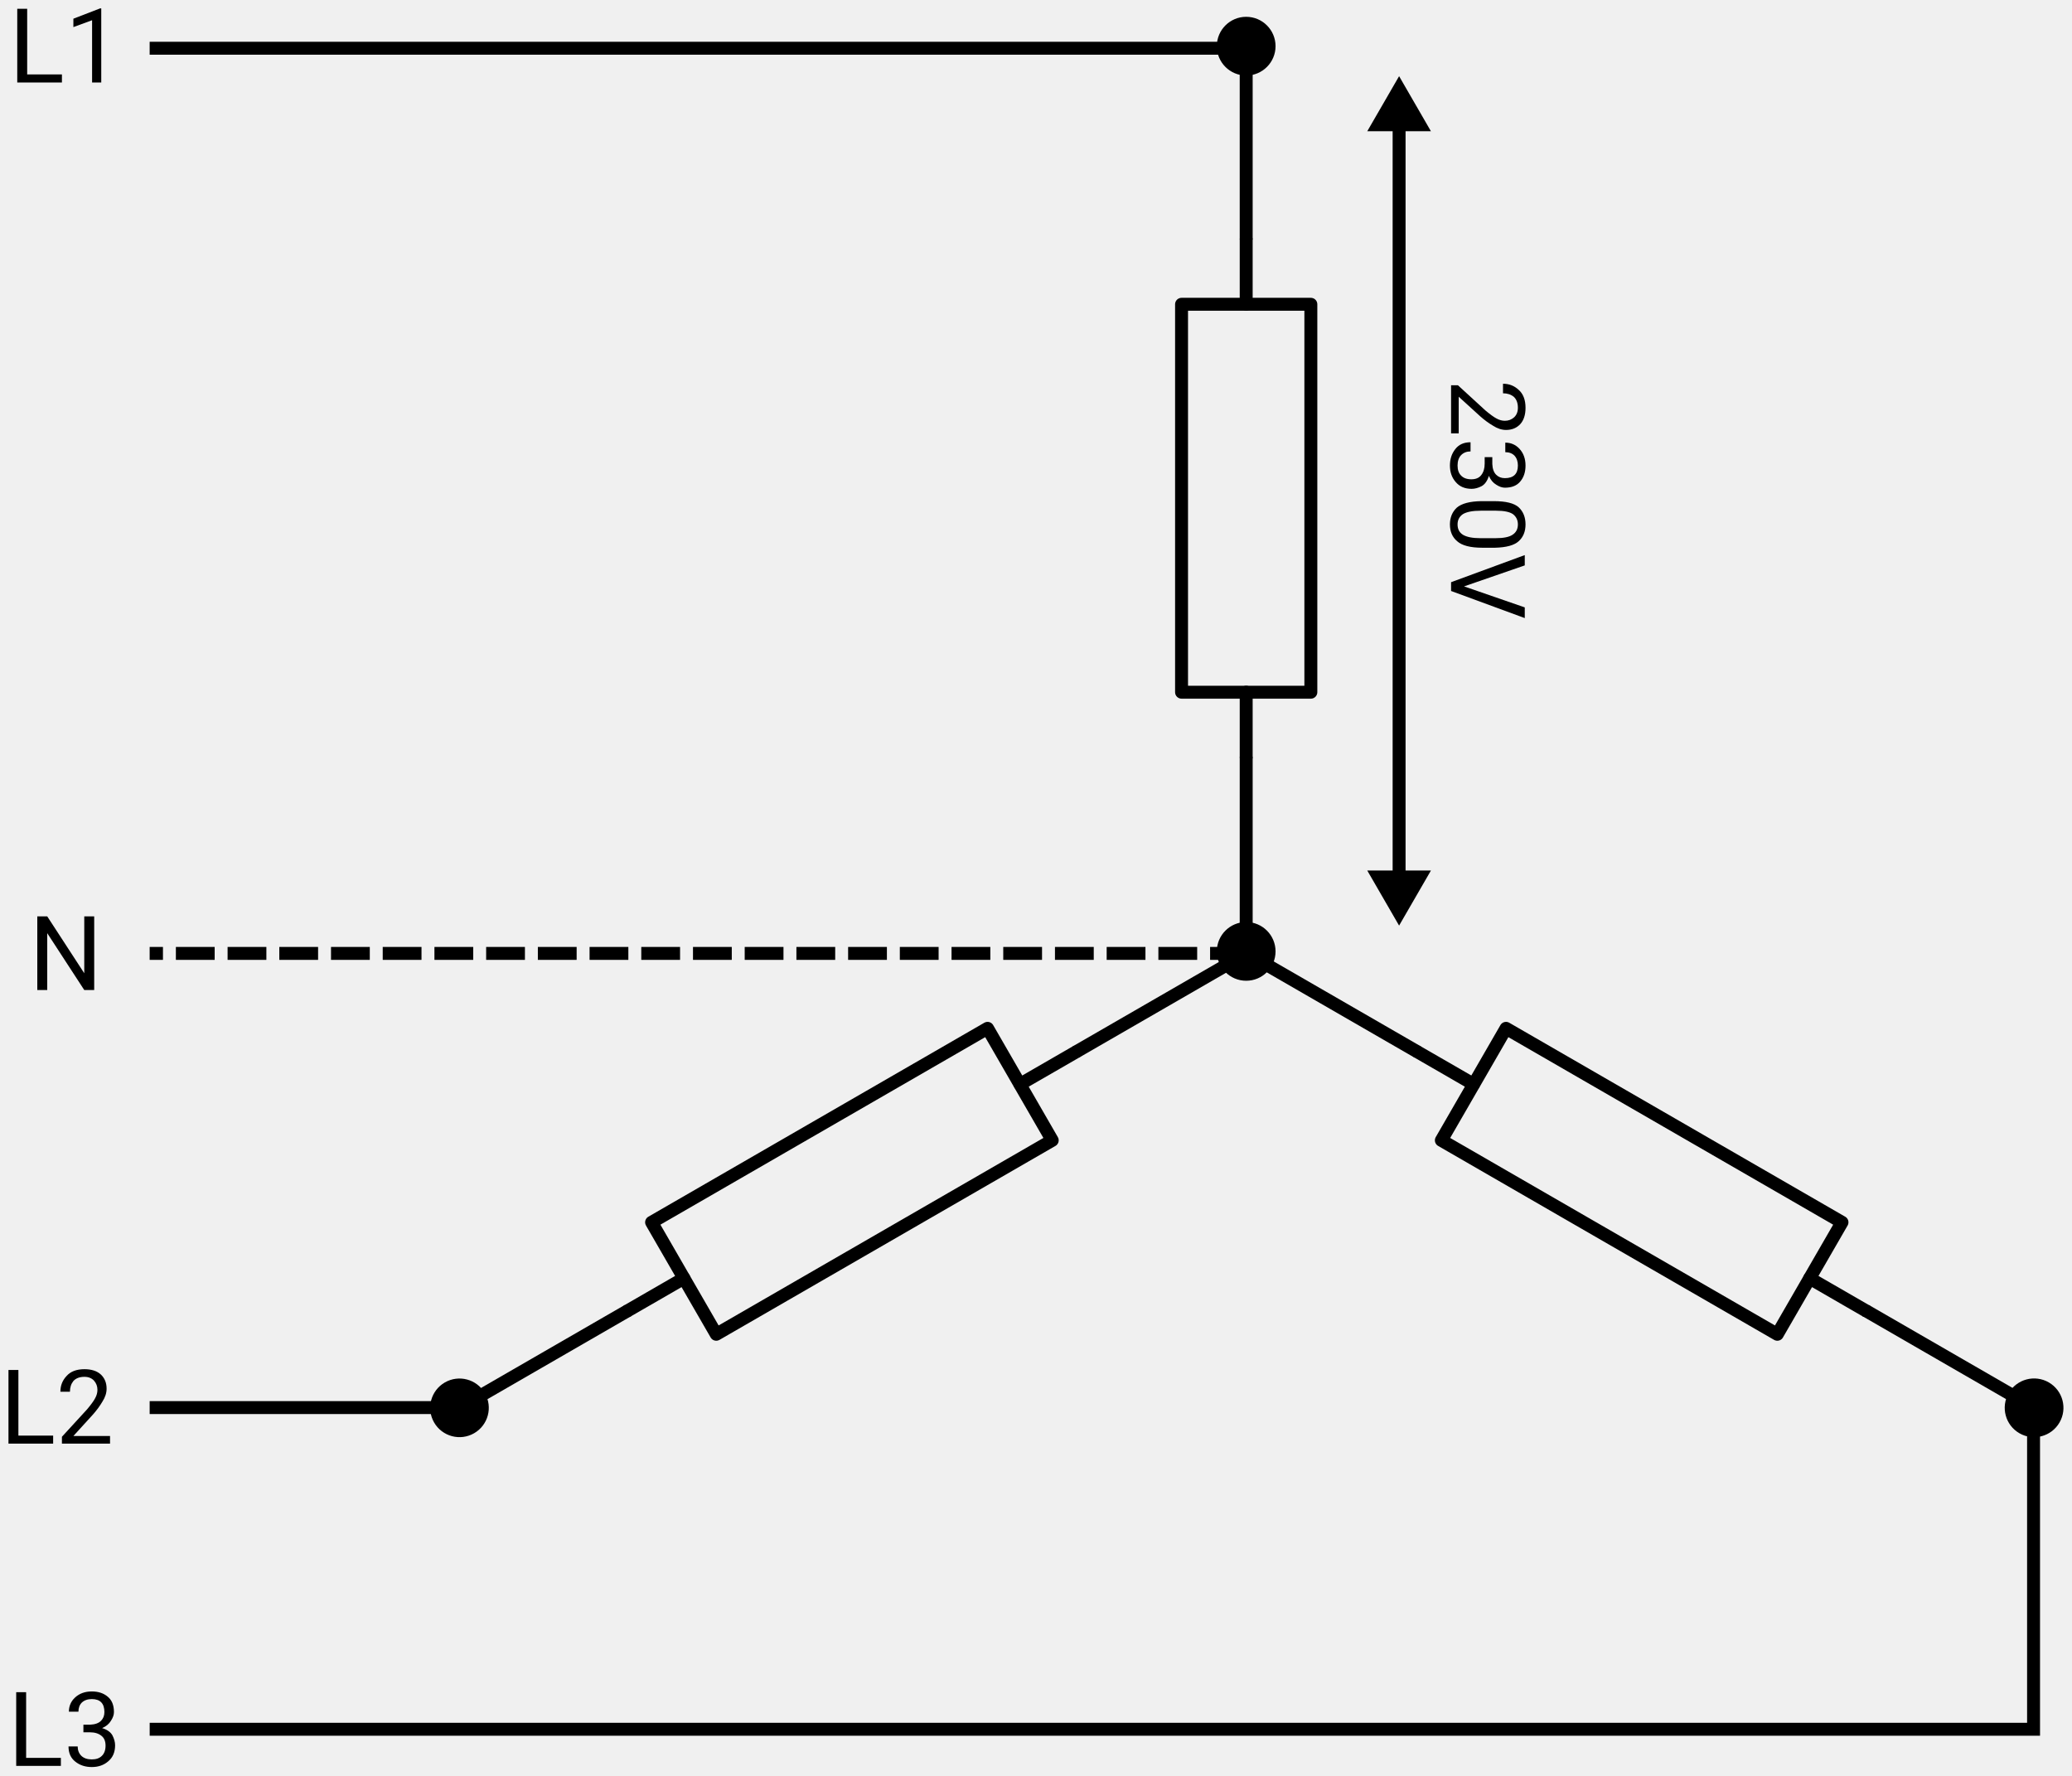
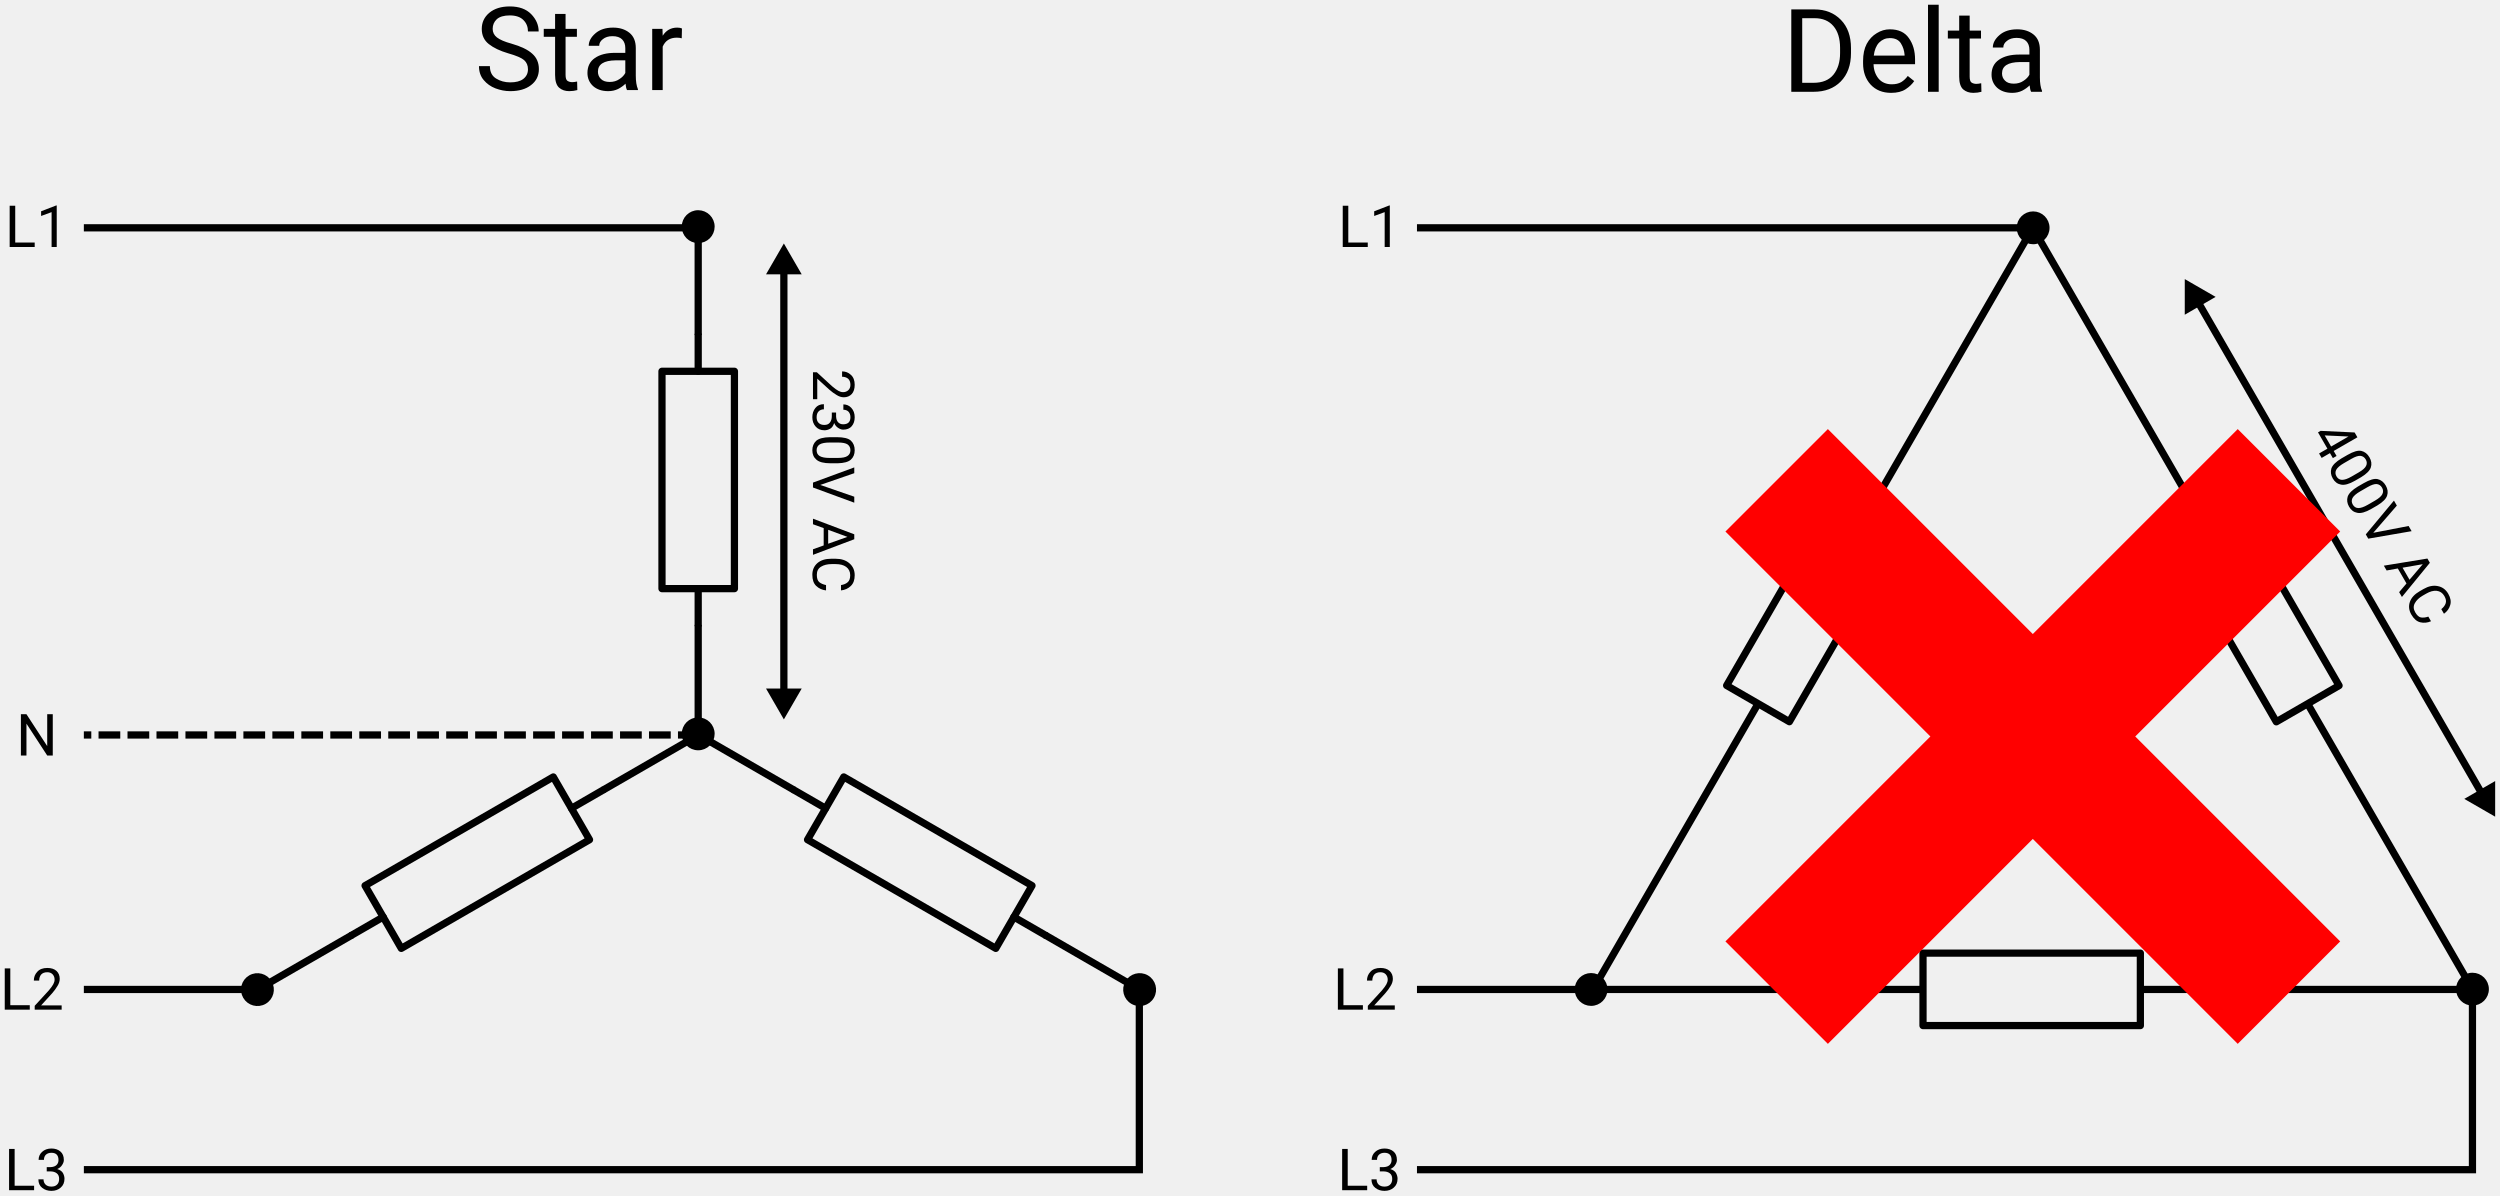
- <svg xmlns="http://www.w3.org/2000/svg" width="320.452" height="274.632" viewBox="0 0 84.786 72.663">
+ <svg xmlns="http://www.w3.org/2000/svg" width="690.111" height="330.056" viewBox="0 0 182.592 87.327">
  <defs>
    <marker id="a" refX="0" refY="0" orient="auto" overflow="visible">
      <path d="M1.96 0a2 2 0 11-4.001-.001A2 2 0 011.96 0z" fill-rule="evenodd" stroke="#000" stroke-width=".4pt" />
    </marker>
    <marker id="b" refX="0" refY="0" orient="auto" overflow="visible">
      <path d="M1.96 0a2 2 0 11-4.001-.001A2 2 0 011.96 0z" fill-rule="evenodd" stroke="#000" stroke-width=".4pt" />
    </marker>
    <marker id="c" refX="0" refY="0" orient="auto" overflow="visible">
      <path d="M1.96 0a2 2 0 11-4.001-.001A2 2 0 011.96 0z" fill-rule="evenodd" stroke="#000" stroke-width=".4pt" />
    </marker>
    <marker id="d" refX="0" refY="0" orient="auto" overflow="visible">
      <path d="M1.96 0a2 2 0 11-4.001-.001A2 2 0 011.96 0z" fill-rule="evenodd" stroke="#000" stroke-width=".4pt" />
    </marker>
    <marker id="e" refX="0" refY="0" orient="auto" overflow="visible">
      <path d="M-2.308 0l3.46-2v4z" fill-rule="evenodd" stroke="#000" stroke-width=".4pt" />
    </marker>
    <marker id="f" refX="0" refY="0" orient="auto" overflow="visible">
      <path d="M2.308 0l-3.46 2v-4z" fill-rule="evenodd" stroke="#000" stroke-width=".4pt" />
    </marker>
+     <marker id="g" refX="0" refY="0" orient="auto" overflow="visible">
+       <path d="M-2.308 0l3.46-2v4z" fill-rule="evenodd" stroke="#000" stroke-width=".4pt" />
+     </marker>
+     <marker id="h" refX="0" refY="0" orient="auto" overflow="visible">
+       <path d="M2.308 0l-3.46 2v-4z" fill-rule="evenodd" stroke="#000" stroke-width=".4pt" />
+     </marker>
+     <marker id="i" refX="0" refY="0" orient="auto" overflow="visible">
+       <path d="M1.96 0a2 2 0 11-4.001-.001A2 2 0 011.96 0z" fill-rule="evenodd" stroke="#000" stroke-width=".4pt" />
+     </marker>
+     <marker id="j" refX="0" refY="0" orient="auto" overflow="visible">
+       <path d="M1.96 0a2 2 0 11-4.001-.001A2 2 0 011.96 0z" fill-rule="evenodd" stroke="#000" stroke-width=".4pt" />
+     </marker>
+     <marker id="k" refX="0" refY="0" orient="auto" overflow="visible">
+       <path d="M1.96 0a2 2 0 11-4.001-.001A2 2 0 011.96 0z" fill-rule="evenodd" stroke="#000" stroke-width=".4pt" />
+     </marker>
  </defs>
  <g stroke="#000">
    <g stroke-linecap="round" stroke-linejoin="round">
-       <path color="#000" fill="none" stroke-dashoffset="1.76" d="M75.374 50.02l-13.748-7.938-2.646 4.583 13.748 7.937z" stroke-width=".529" />
-       <path d="M60.298 44.37l-2.282-1.317M76.342 53.634l-2.291-1.323" fill="#fff" fill-rule="evenodd" stroke-width=".529" />
+       <path color="#000" fill="none" stroke-dashoffset="1.76" d="M75.374 64.684l-13.748-7.938-2.646 4.583 13.748 7.937z" stroke-width=".529" />
+       <path d="M60.298 59.035l-2.282-1.318M76.342 68.298l-2.291-1.323" fill="#fff" fill-rule="evenodd" stroke-width=".529" />
    </g>
-     <path d="M97.906 116.966h3.969" fill="none" stroke-width=".265" marker-start="url(#a)" transform="scale(-2 2) rotate(-30 -136.37 333.22)" />
-     <path d="M58.011 43.05l-6.874-3.968h0" fill="none" stroke-width=".53" />
+     <path d="M97.906 116.966h3.969" fill="none" stroke-width=".265" marker-start="url(#a)" transform="scale(-2 2) rotate(-30 -122.687 336.887)" />
+     <path d="M58.011 57.715l-6.874-3.97h0" fill="none" stroke-width=".53" />
  </g>
-   <text style="line-height:1.25;-inkscape-font-specification:Roboto" x="33.617" y="94.558" font-size="4.233" font-family="Roboto" stroke-width=".529" transform="translate(-30.927 -91.18)">
+   <text style="line-height:1.25;-inkscape-font-specification:Roboto" x="33.617" y="94.558" font-size="4.233" font-family="Roboto" stroke-width=".529" transform="translate(-30.927 -76.515)">
    <tspan x="33.617" y="94.558" style="text-align:center" text-anchor="middle">L1</tspan>
  </text>
-   <text style="line-height:1.25;-inkscape-font-specification:Roboto" x="30.931" y="150.258" font-size="4.233" font-family="Roboto" stroke-width=".529" transform="translate(-30.927 -91.18)">
+   <text style="line-height:1.25;-inkscape-font-specification:Roboto" x="30.931" y="150.258" font-size="4.233" font-family="Roboto" stroke-width=".529" transform="translate(-30.927 -76.515)">
    <tspan x="30.931" y="150.258">L2</tspan>
  </text>
  <g stroke="#000">
    <g stroke-linecap="round" stroke-linejoin="round">
-       <path color="#000" fill="none" stroke-dashoffset="1.76" d="M48.349 28.327V12.452h5.291v15.875z" stroke-width=".529" />
-       <path d="M50.994 12.447V9.812M50.994 30.973v-2.646" fill="#fff" fill-rule="evenodd" stroke-width=".529" />
+       <path color="#000" fill="none" stroke-dashoffset="1.76" d="M48.349 42.992V27.117h5.291v15.875z" stroke-width=".529" />
+       <path d="M50.994 27.111v-2.635M50.994 45.638v-2.646" fill="#fff" fill-rule="evenodd" stroke-width=".529" />
    </g>
-     <path d="M72.77 115.643h3.97" fill="none" stroke-width=".265" marker-start="url(#b)" transform="rotate(-90 2.08 182.372) scale(2)" />
-     <path d="M87.323 115.643h3.969v0" fill="none" stroke-width=".265" marker-end="url(#c)" transform="rotate(-90 2.08 182.372) scale(2)" />
+     <path d="M72.77 115.643h3.97" fill="none" stroke-width=".265" marker-start="url(#b)" transform="matrix(0 -2 2 0 -180.292 199.116)" />
+     <path d="M87.323 115.643h3.969v0" fill="none" stroke-width=".265" marker-end="url(#c)" transform="matrix(0 -2 2 0 -180.292 199.116)" />
  </g>
-   <text style="line-height:1.25;-inkscape-font-specification:Roboto" x="31.245" y="163.448" font-size="4.233" font-family="Roboto" stroke-width=".529" transform="translate(-30.927 -91.18)">
+   <text style="line-height:1.25;-inkscape-font-specification:Roboto" x="31.245" y="163.448" font-size="4.233" font-family="Roboto" stroke-width=".529" transform="translate(-30.927 -76.515)">
    <tspan x="31.245" y="163.448">L3</tspan>
  </text>
-   <text style="line-height:1.25;-inkscape-font-specification:Roboto" x="33.62" y="131.692" font-size="4.233" font-family="Roboto" stroke-width=".529" transform="translate(-30.927 -91.18)">
+   <text style="line-height:1.25;-inkscape-font-specification:Roboto" x="33.62" y="131.692" font-size="4.233" font-family="Roboto" stroke-width=".529" transform="translate(-30.927 -76.515)">
    <tspan x="33.62" y="131.692" style="text-align:center" text-anchor="middle">N</tspan>
  </text>
  <g stroke="#000" stroke-linecap="round" stroke-linejoin="round">
-     <path color="#000" fill="none" stroke-dashoffset="1.76" d="M26.663 50.02l13.748-7.938 2.646 4.583-13.748 7.937z" stroke-width=".529" />
-     <path d="M41.739 44.37l2.282-1.317M25.694 53.634l2.292-1.323" fill="#fff" fill-rule="evenodd" stroke-width=".529" />
+     <path color="#000" fill="none" stroke-dashoffset="1.76" d="M26.663 64.684l13.748-7.938 2.646 4.583-13.748 7.937z" stroke-width=".529" />
+     <path d="M41.739 59.035l2.282-1.318M25.694 68.298l2.292-1.323" fill="#fff" fill-rule="evenodd" stroke-width=".529" />
  </g>
-   <path d="M49.748 148.782l6.874-3.969" fill="none" stroke="#000" stroke-width=".529" marker-start="url(#d)" transform="translate(-30.927 -91.18)" />
-   <path d="M44.025 43.05l6.874-3.968h0" fill="none" stroke="#000" stroke-width=".529" />
-   <text style="line-height:1.25;-inkscape-font-specification:Roboto;text-align:center" x="106.695" y="-90.305" transform="rotate(90 30.126 -61.053)" font-size="4.233" font-family="Roboto" text-anchor="middle" stroke-width=".529">
-     <tspan x="106.695" y="-90.305" style="text-align:start" text-anchor="start">230V</tspan>
+   <path d="M49.748 148.782l6.874-3.969" fill="none" stroke="#000" stroke-width=".529" marker-start="url(#d)" transform="translate(-30.927 -76.515)" />
+   <path d="M44.025 57.715l6.874-3.97h0" fill="none" stroke="#000" stroke-width=".529" />
+   <text style="line-height:1.25;-inkscape-font-specification:Roboto;text-align:center" x="103.454" y="-90.305" transform="rotate(90 22.794 -53.721)" font-size="4.233" font-family="Roboto" text-anchor="middle" stroke-width=".529">
+     <tspan x="103.454" y="-90.305" style="text-align:start" text-anchor="start">230V AC</tspan>
  </text>
-   <path d="M88.178 95.8v31.755" fill="none" stroke="#000" stroke-width=".529" marker-start="url(#e)" marker-end="url(#f)" transform="translate(-30.927 -91.18)" />
-   <path d="M51.104 1.974H6.124" fill="none" stroke="#000" stroke-width=".529" />
-   <path d="M51.104 39.016H6.124" fill="none" stroke="#000" stroke-width=".529" stroke-dasharray="1.587,.529" />
-   <path d="M18.82 57.602H6.124M83.213 57.602v13.164H6.125" fill="none" stroke="#000" stroke-width=".529" />
+   <path d="M88.178 95.8v31.755" fill="none" stroke="#000" stroke-width=".529" marker-start="url(#e)" marker-end="url(#f)" transform="translate(-30.927 -76.515)" />
+   <path d="M51.104 16.639H6.124" fill="none" stroke="#000" stroke-width=".529" />
+   <path d="M51.104 53.68H6.124" fill="none" stroke="#000" stroke-width=".529" stroke-dasharray="1.587,.529" />
+   <path d="M18.82 72.267H6.124M83.213 72.266V85.43H6.125" fill="none" stroke="#000" stroke-width=".529" />
+   <g>
+     <text style="line-height:1.25;-inkscape-font-specification:Roboto" x="126.221" y="94.558" font-size="4.233" font-family="Roboto" stroke-width=".529" transform="translate(-26.165 -76.515)">
+       <tspan x="126.221" y="94.558" style="text-align:center" text-anchor="middle">L1</tspan>
+     </text>
+     <text style="line-height:1.25;-inkscape-font-specification:Roboto" x="123.535" y="150.258" font-size="4.233" font-family="Roboto" stroke-width=".529" transform="translate(-26.165 -76.515)">
+       <tspan x="123.535" y="150.258">L2</tspan>
+     </text>
+     <text style="line-height:1.25;-inkscape-font-specification:Roboto" x="123.849" y="163.448" font-size="4.233" font-family="Roboto" stroke-width=".529" transform="translate(-26.165 -76.515)">
+       <tspan x="123.849" y="163.448">L3</tspan>
+     </text>
+     <g stroke-width=".529">
+       <text style="line-height:1.25;-inkscape-font-specification:Roboto;text-align:center" x="95.26" y="154.851" font-size="4.233" font-family="Roboto" text-anchor="middle" transform="rotate(60 238.484 156.887)">
+         <tspan x="95.26" y="154.851" style="text-align:start" text-anchor="start">400V AC</tspan>
+       </text>
+       <path d="M82.314 156.978h42.333" fill="none" stroke="#000" marker-start="url(#g)" marker-end="url(#h)" transform="rotate(60 238.484 156.887)" />
+     </g>
+     <path d="M174.636 93.154h-44.98" fill="none" stroke="#000" stroke-width=".529" marker-start="url(#i)" transform="translate(-26.165 -76.515)" />
+     <path d="M142.352 148.782h-12.696" fill="none" stroke="#000" stroke-width=".529" marker-start="url(#j)" transform="translate(-26.165 -76.515)" />
+     <path d="M206.745 148.781v13.164h-77.089" fill="none" stroke="#000" stroke-width=".529" marker-start="url(#k)" transform="translate(-26.165 -76.515)" />
+     <g transform="translate(44.51 -79.784)">
+       <a>
+         <path d="M71.677 152.05h24.264m15.87 0h24.259" fill="none" stroke="#000" stroke-width=".529" />
+       </a>
+       <path color="#000" fill="none" stroke="#000" stroke-width=".529" stroke-linecap="round" stroke-linejoin="round" stroke-dashoffset="1.76" d="M95.94 149.397h15.875v5.292H95.94z" />
+     </g>
+     <g transform="rotate(60 227.344 150.85)">
+       <a>
+         <path d="M71.677 152.05h24.264m15.87 0h24.259" fill="none" stroke="#000" stroke-width=".529" />
+       </a>
+       <path color="#000" fill="none" stroke="#000" stroke-width=".529" stroke-linecap="round" stroke-linejoin="round" stroke-dashoffset="1.76" d="M95.94 149.397h15.875v5.292H95.94z" />
+     </g>
+     <g transform="rotate(-60 25 73.605)">
+       <a>
+         <path d="M71.677 152.05h24.264m15.87 0h24.259" fill="none" stroke="#000" stroke-width=".529" />
+       </a>
+       <path color="#000" fill="none" stroke="#000" stroke-width=".529" stroke-linecap="round" stroke-linejoin="round" stroke-dashoffset="1.76" d="M95.94 149.397h15.875v5.292H95.94z" />
+     </g>
+     <g fill="red">
+       <path d="M133.502 31.339l37.418 37.418-7.483 7.483-37.418-37.418z" />
+       <path d="M170.92 38.822L133.502 76.24l-7.483-7.483 37.418-37.418z" />
+     </g>
+   </g>
+   <text style="line-height:1.25;-inkscape-font-specification:'Roboto, Normal';text-align:center" x="73.219" y="83.094" font-size="8.467" font-family="Roboto" text-anchor="middle" stroke-width=".265" transform="translate(-30.927 -76.515)">
+     <tspan x="73.219" y="83.094" dx="0 0 0">Star</tspan>
+   </text>
+   <text style="line-height:1.25;-inkscape-font-specification:'Roboto, Normal';text-align:center" x="170.793" y="83.218" font-size="8.467" font-family="Roboto" text-anchor="middle" stroke-width=".265" transform="translate(-30.927 -76.515)">
+     <tspan x="170.793" y="83.218">Delta</tspan>
+   </text>
</svg>
